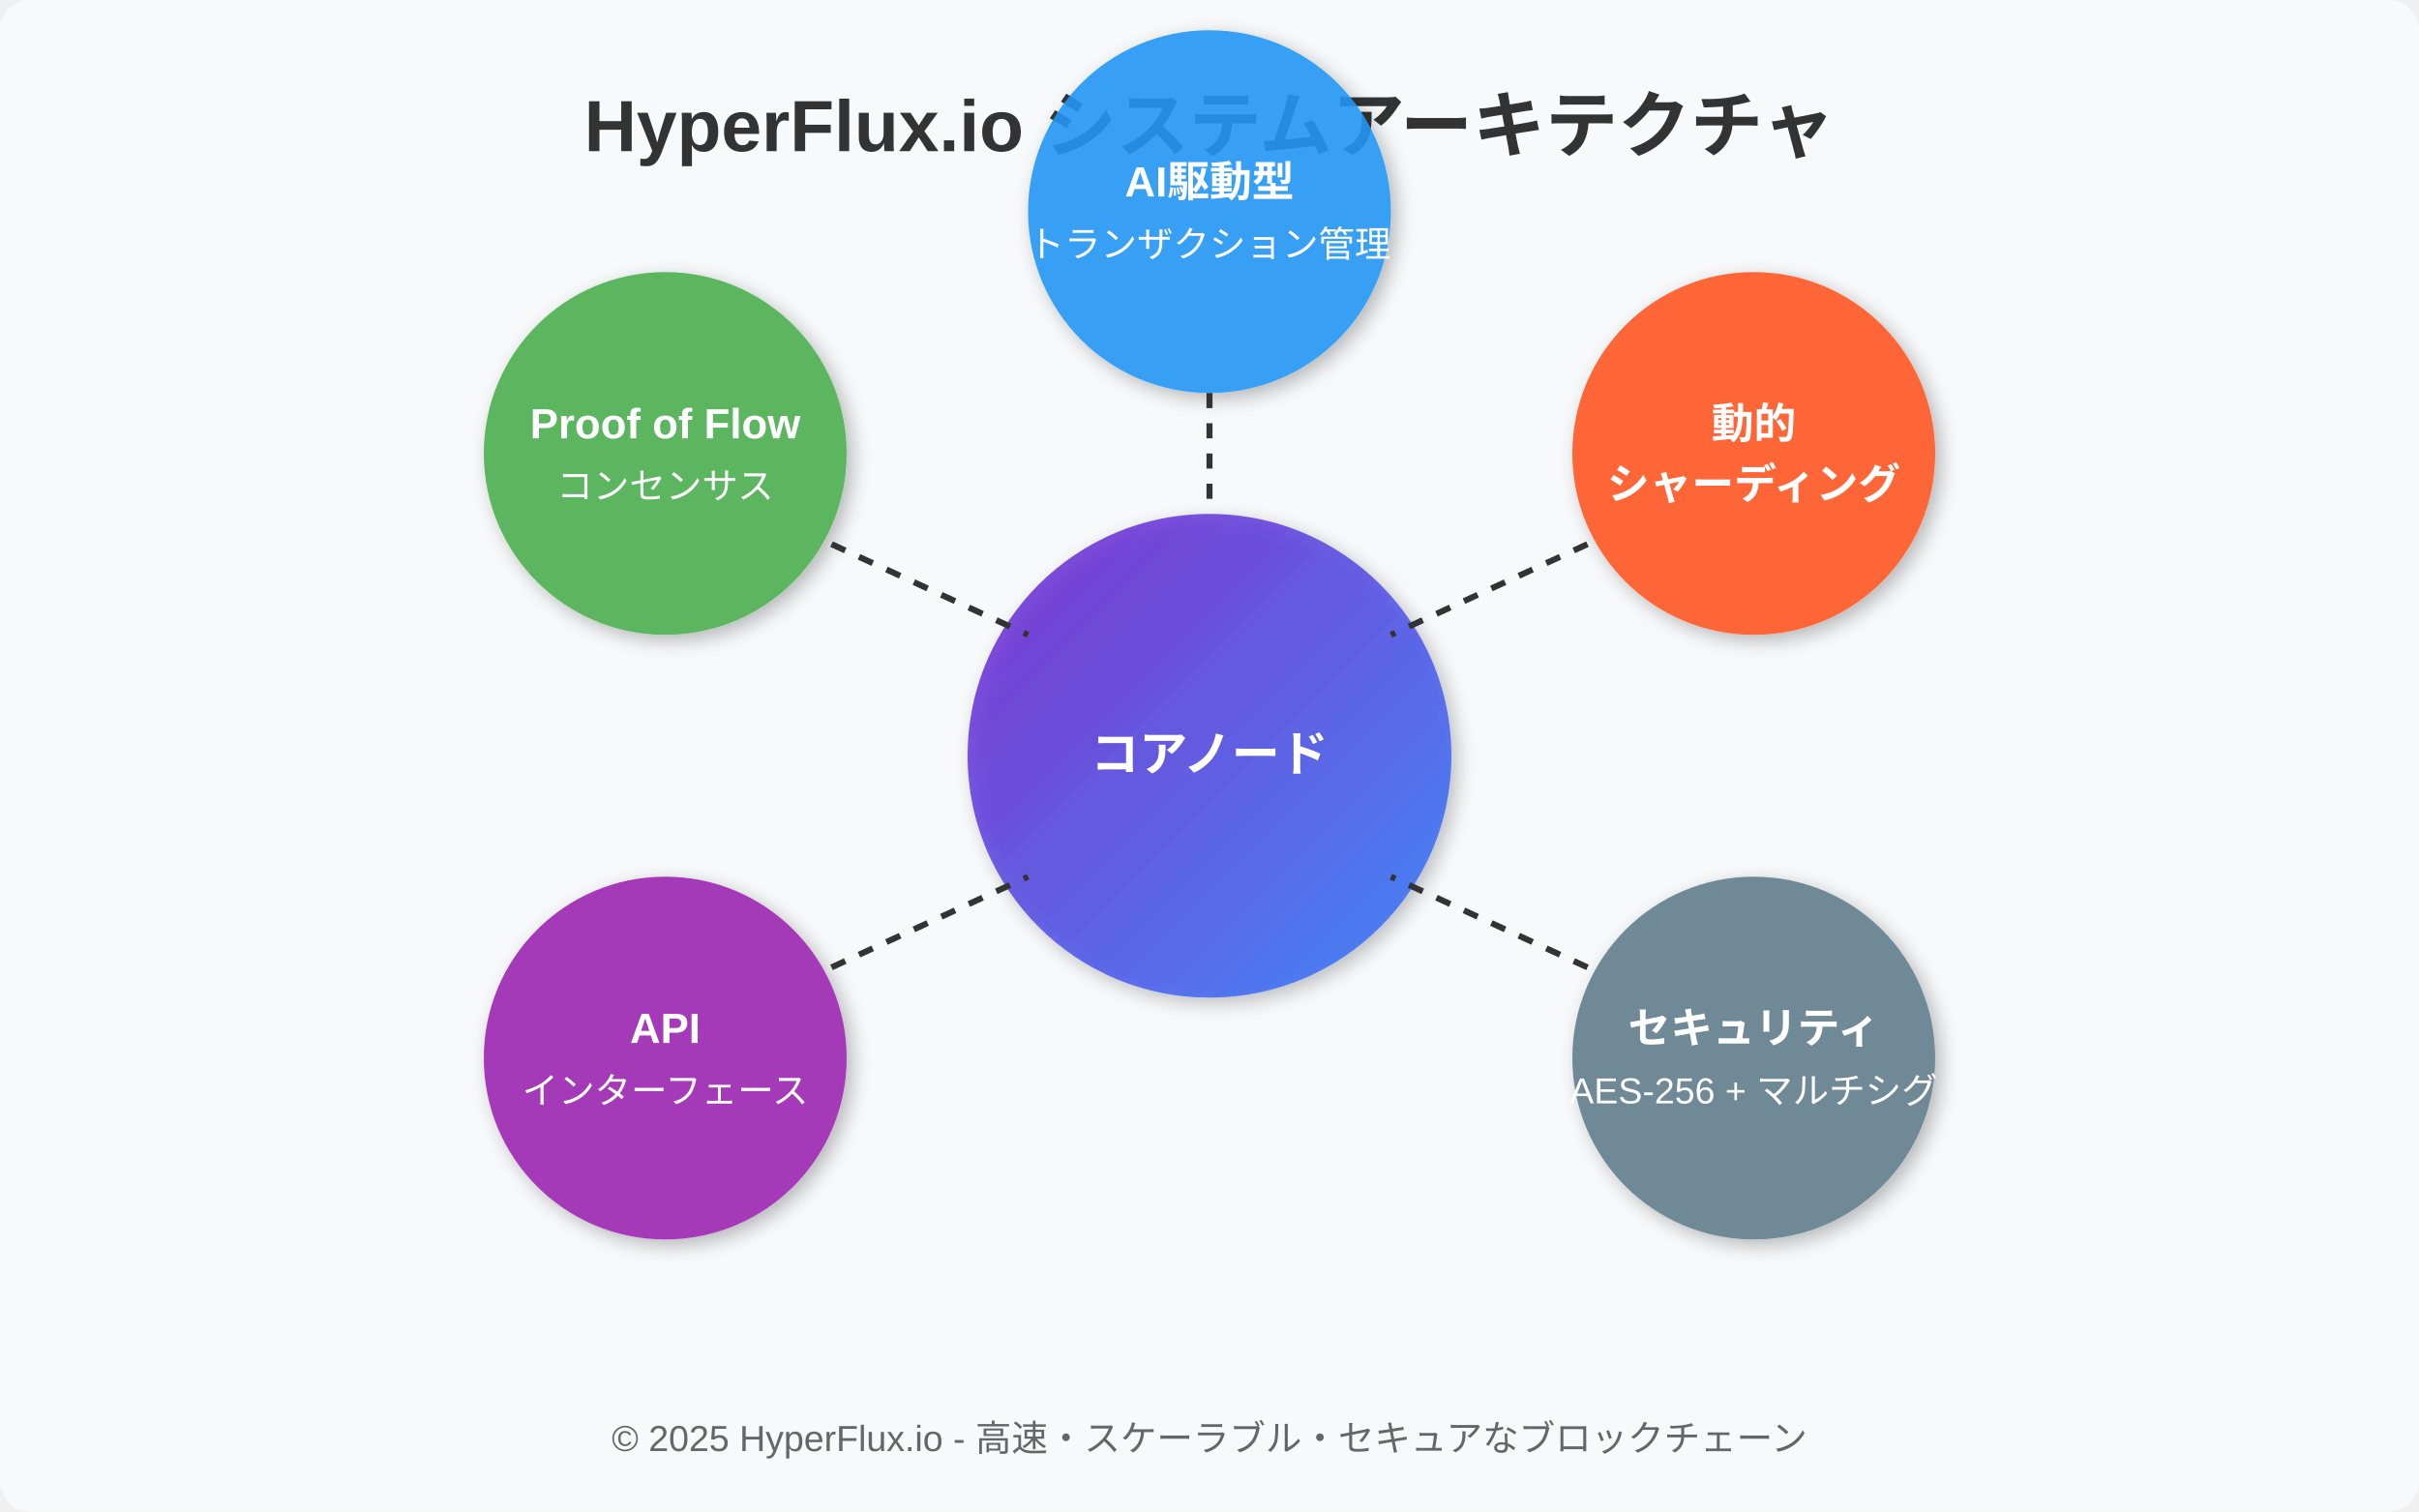
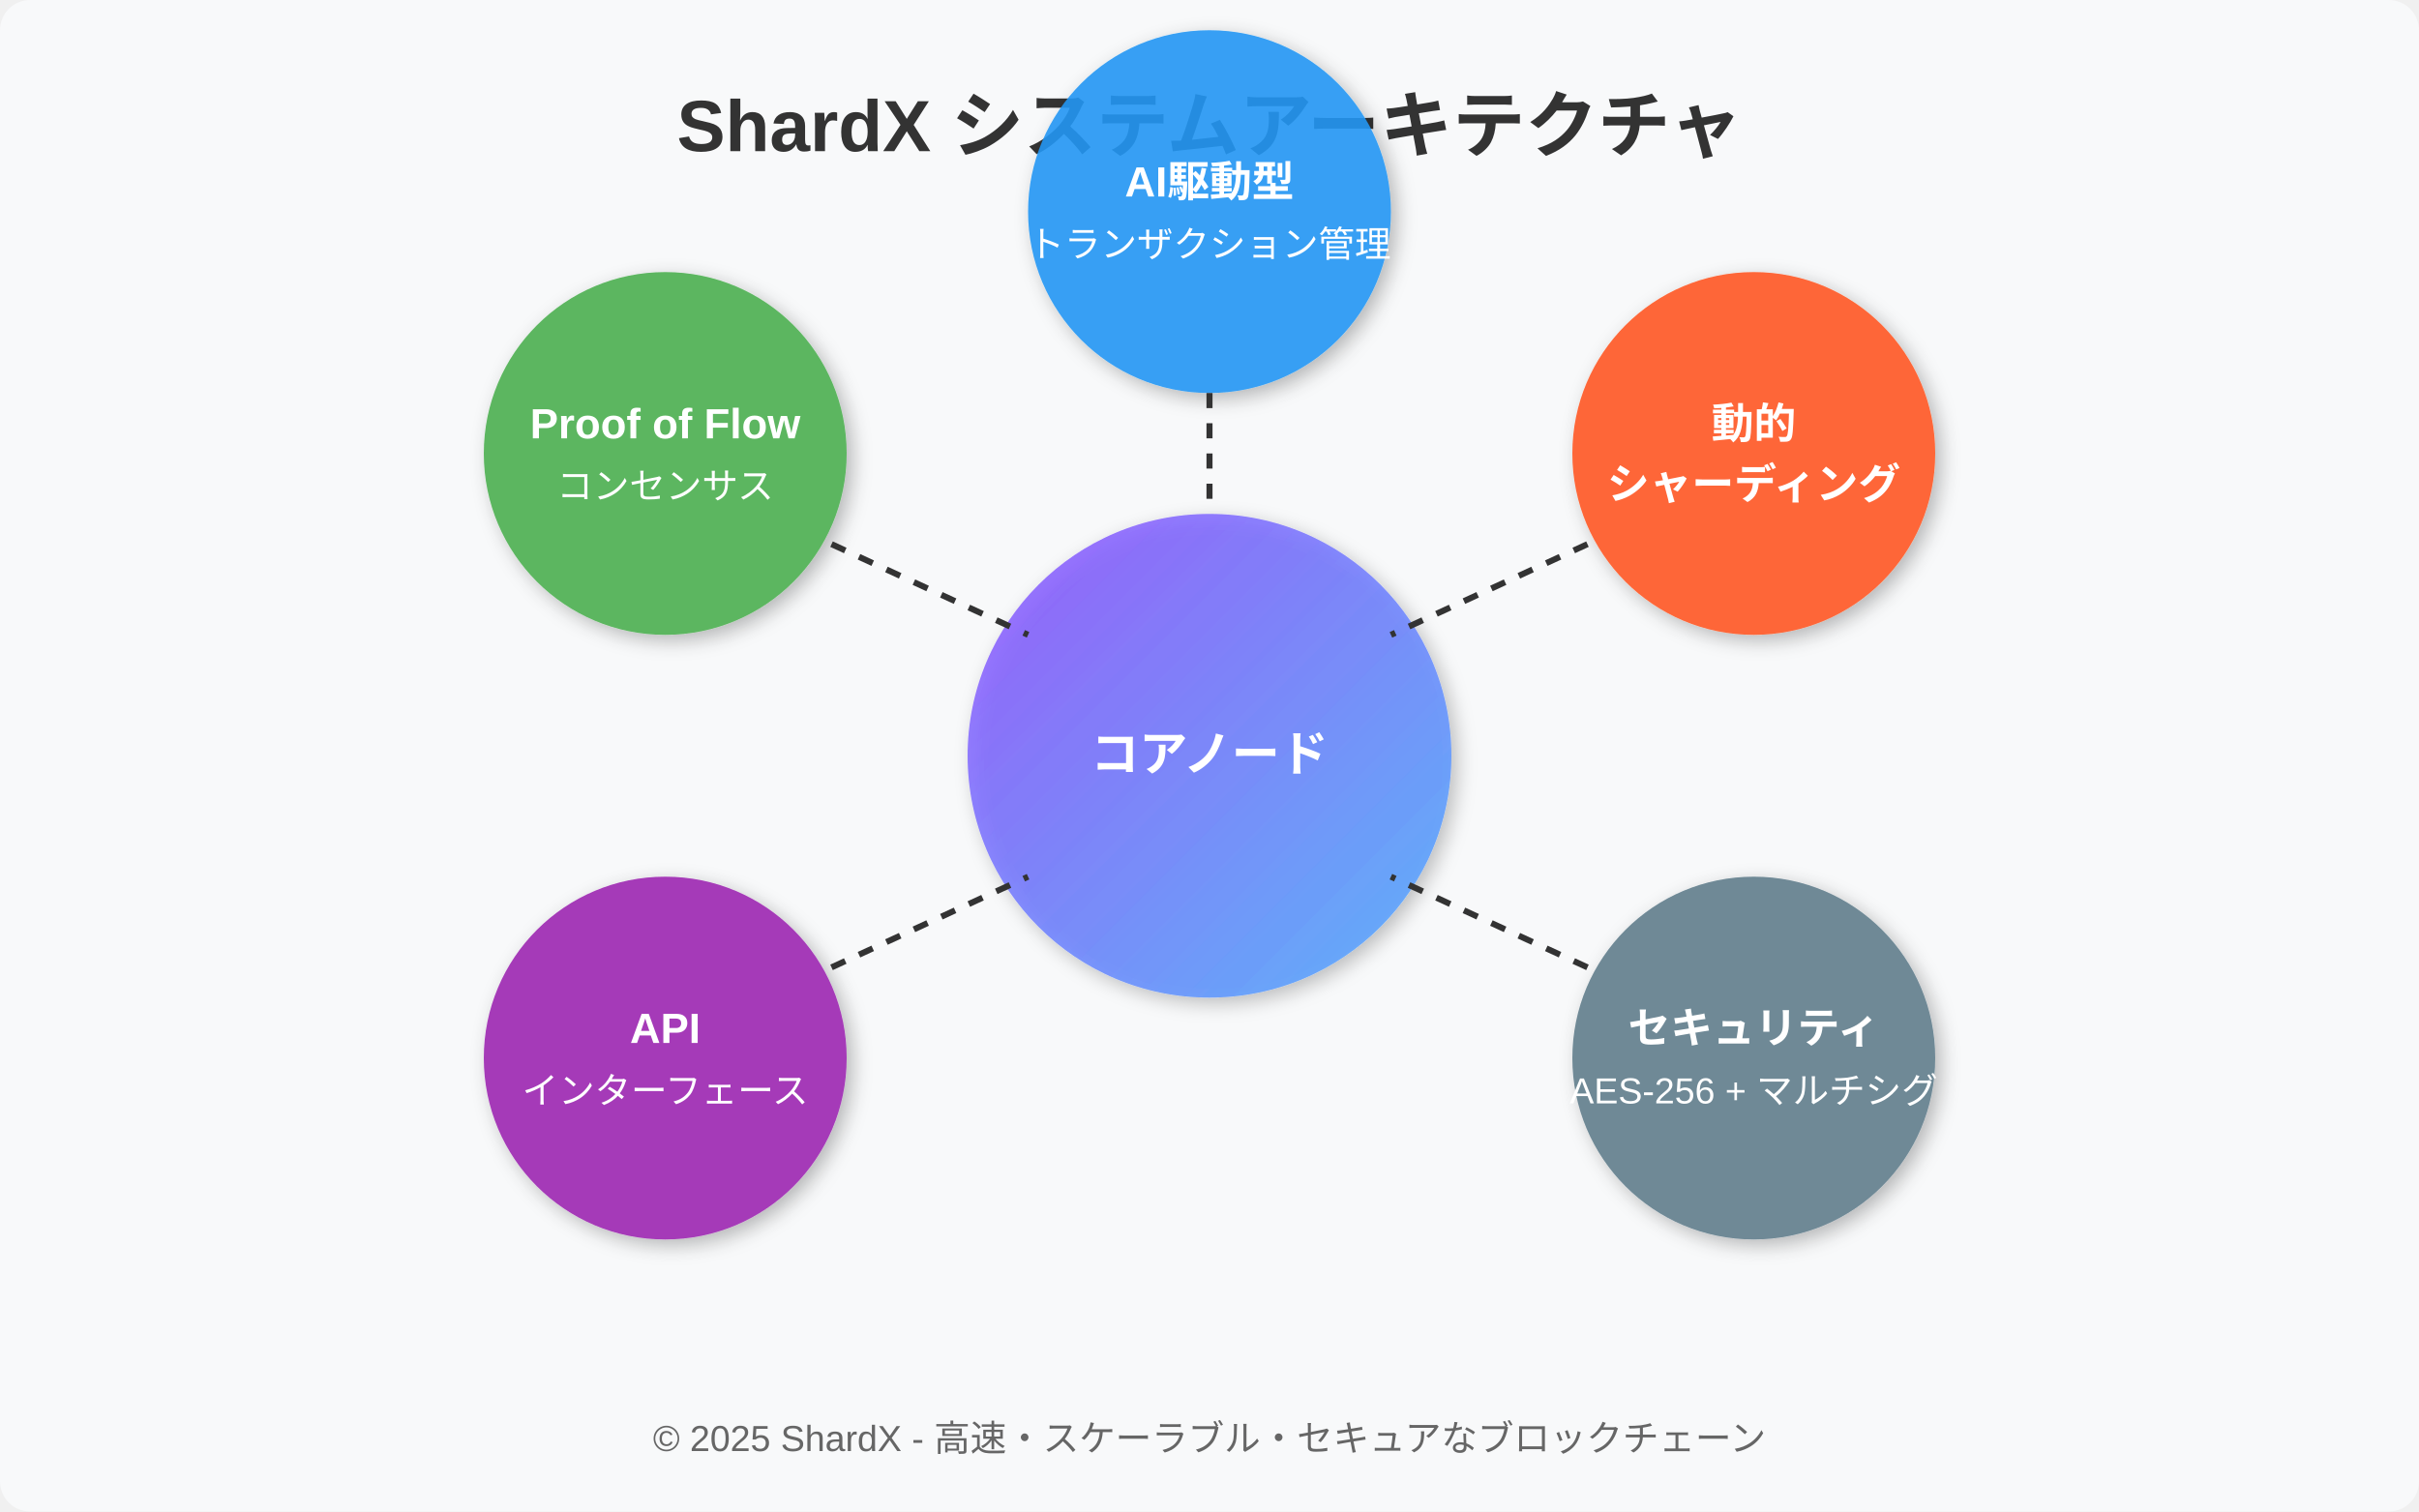
<svg xmlns="http://www.w3.org/2000/svg" width="800" height="500" viewBox="0 0 800 500">
  <defs>
    <linearGradient id="bg-gradient" x1="0%" y1="0%" x2="100%" y2="100%">
-       <stop offset="0%" stop-color="#6a11cb" stop-opacity="0.8" />
-       <stop offset="100%" stop-color="#2575fc" stop-opacity="0.8" />
+       <stop offset="0%" stop-color="#8844ff" stop-opacity="0.8" />
+       <stop offset="100%" stop-color="#44aaff" stop-opacity="0.8" />
    </linearGradient>
    <filter id="shadow" x="-20%" y="-20%" width="140%" height="140%">
      <feDropShadow dx="2" dy="2" stdDeviation="3" flood-color="#000" flood-opacity="0.3" />
    </filter>
  </defs>
  <rect width="800" height="500" fill="#f8f9fa" rx="10" ry="10" />
-   <text x="400" y="50" font-family="Arial, sans-serif" font-size="24" font-weight="bold" text-anchor="middle" fill="#333">HyperFlux.io システムアーキテクチャ</text>
+   <text x="400" y="50" font-family="Arial, sans-serif" font-size="24" font-weight="bold" text-anchor="middle" fill="#333">ShardX システムアーキテクチャ</text>
  <g transform="translate(400, 250)">
    <circle cx="0" cy="0" r="80" fill="url(#bg-gradient)" filter="url(#shadow)" />
    <text x="0" y="5" font-family="Arial, sans-serif" font-size="16" font-weight="bold" text-anchor="middle" fill="white">コアノード</text>
    <g>
      <circle cx="-180" cy="-100" r="60" fill="#4CAF50" filter="url(#shadow)" opacity="0.9" />
      <text x="-180" y="-105" font-family="Arial, sans-serif" font-size="14" font-weight="bold" text-anchor="middle" fill="white">Proof of Flow</text>
      <text x="-180" y="-85" font-family="Arial, sans-serif" font-size="12" text-anchor="middle" fill="white">コンセンサス</text>
      <line x1="-125" y1="-70" x2="-60" y2="-40" stroke="#333" stroke-width="2" stroke-dasharray="5,5" />
      <circle cx="180" cy="-100" r="60" fill="#FF5722" filter="url(#shadow)" opacity="0.9" />
      <text x="180" y="-105" font-family="Arial, sans-serif" font-size="14" font-weight="bold" text-anchor="middle" fill="white">動的</text>
      <text x="180" y="-85" font-family="Arial, sans-serif" font-size="14" font-weight="bold" text-anchor="middle" fill="white">シャーディング</text>
      <line x1="125" y1="-70" x2="60" y2="-40" stroke="#333" stroke-width="2" stroke-dasharray="5,5" />
      <circle cx="0" cy="-180" r="60" fill="#2196F3" filter="url(#shadow)" opacity="0.9" />
      <text x="0" y="-185" font-family="Arial, sans-serif" font-size="14" font-weight="bold" text-anchor="middle" fill="white">AI駆動型</text>
      <text x="0" y="-165" font-family="Arial, sans-serif" font-size="12" text-anchor="middle" fill="white">トランザクション管理</text>
      <line x1="0" y1="-120" x2="0" y2="-80" stroke="#333" stroke-width="2" stroke-dasharray="5,5" />
      <circle cx="-180" cy="100" r="60" fill="#9C27B0" filter="url(#shadow)" opacity="0.9" />
      <text x="-180" y="95" font-family="Arial, sans-serif" font-size="14" font-weight="bold" text-anchor="middle" fill="white">API</text>
      <text x="-180" y="115" font-family="Arial, sans-serif" font-size="12" text-anchor="middle" fill="white">インターフェース</text>
      <line x1="-125" y1="70" x2="-60" y2="40" stroke="#333" stroke-width="2" stroke-dasharray="5,5" />
      <circle cx="180" cy="100" r="60" fill="#607D8B" filter="url(#shadow)" opacity="0.9" />
      <text x="180" y="95" font-family="Arial, sans-serif" font-size="14" font-weight="bold" text-anchor="middle" fill="white">セキュリティ</text>
      <text x="180" y="115" font-family="Arial, sans-serif" font-size="12" text-anchor="middle" fill="white">AES-256 + マルチシグ</text>
      <line x1="125" y1="70" x2="60" y2="40" stroke="#333" stroke-width="2" stroke-dasharray="5,5" />
    </g>
  </g>
-   <text x="400" y="480" font-family="Arial, sans-serif" font-size="12" text-anchor="middle" fill="#666">© 2025 HyperFlux.io - 高速・スケーラブル・セキュアなブロックチェーン</text>
+   <text x="400" y="480" font-family="Arial, sans-serif" font-size="12" text-anchor="middle" fill="#666">© 2025 ShardX - 高速・スケーラブル・セキュアなブロックチェーン</text>
</svg>
